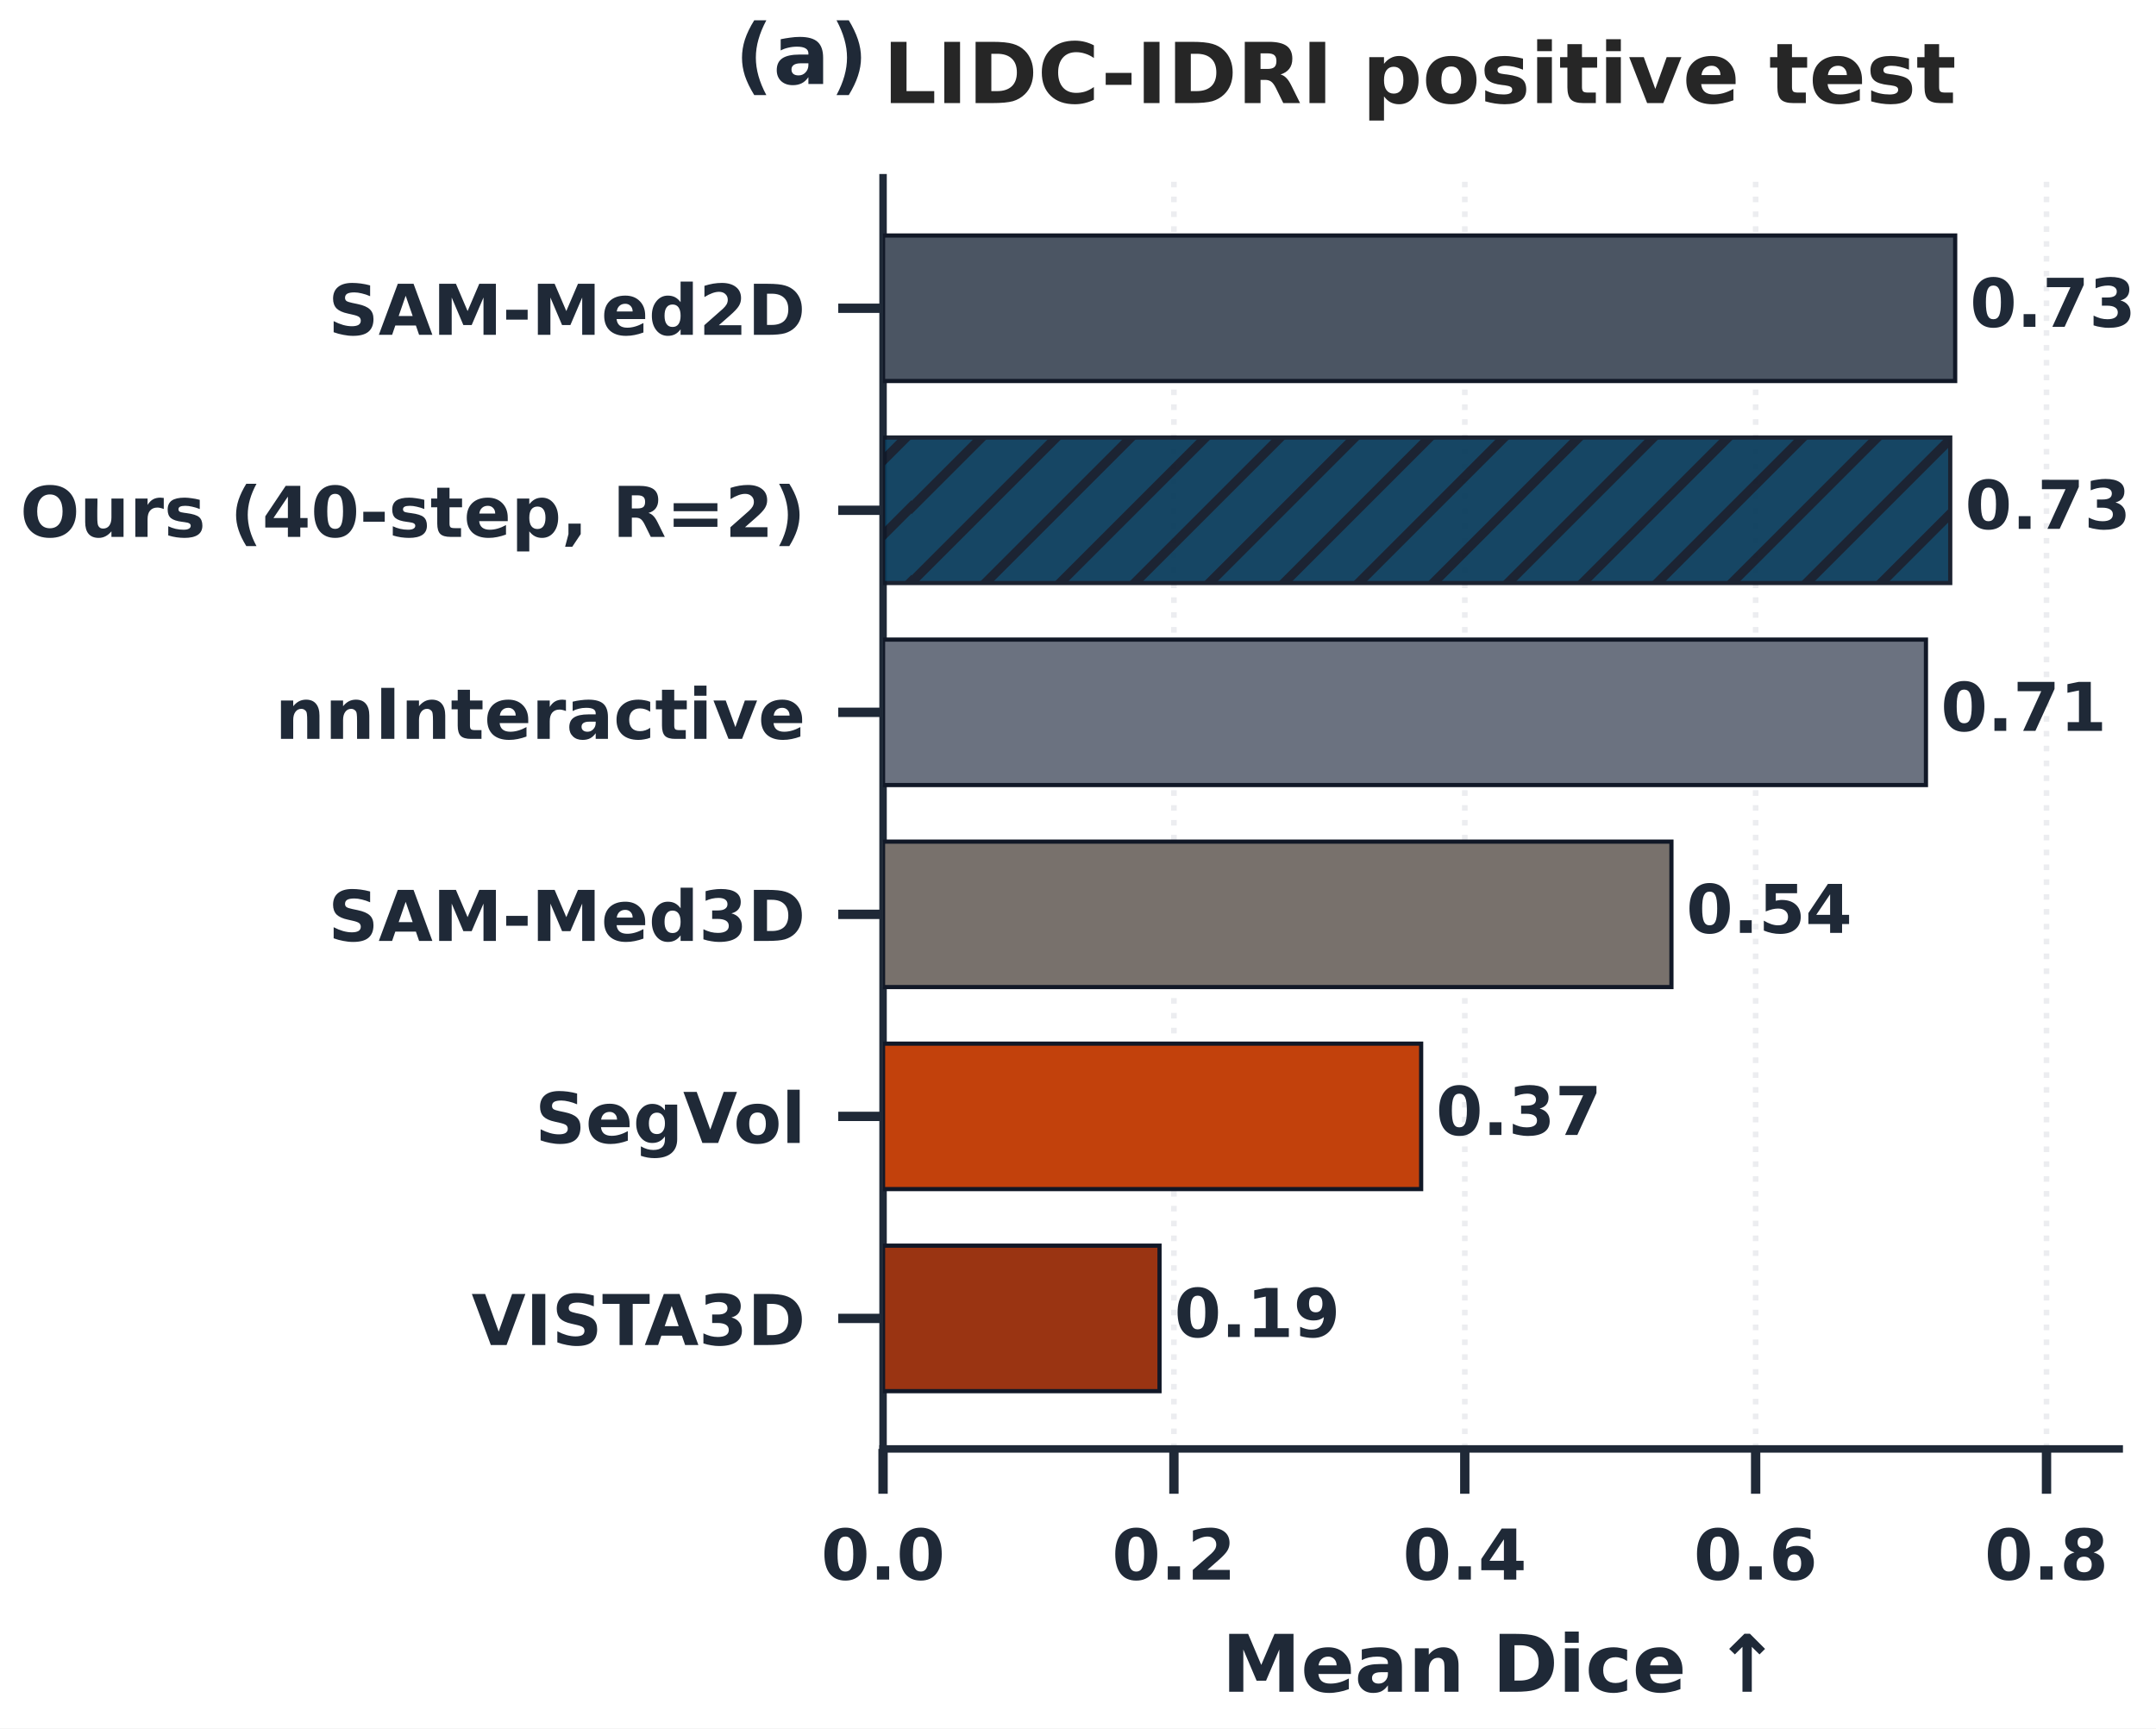
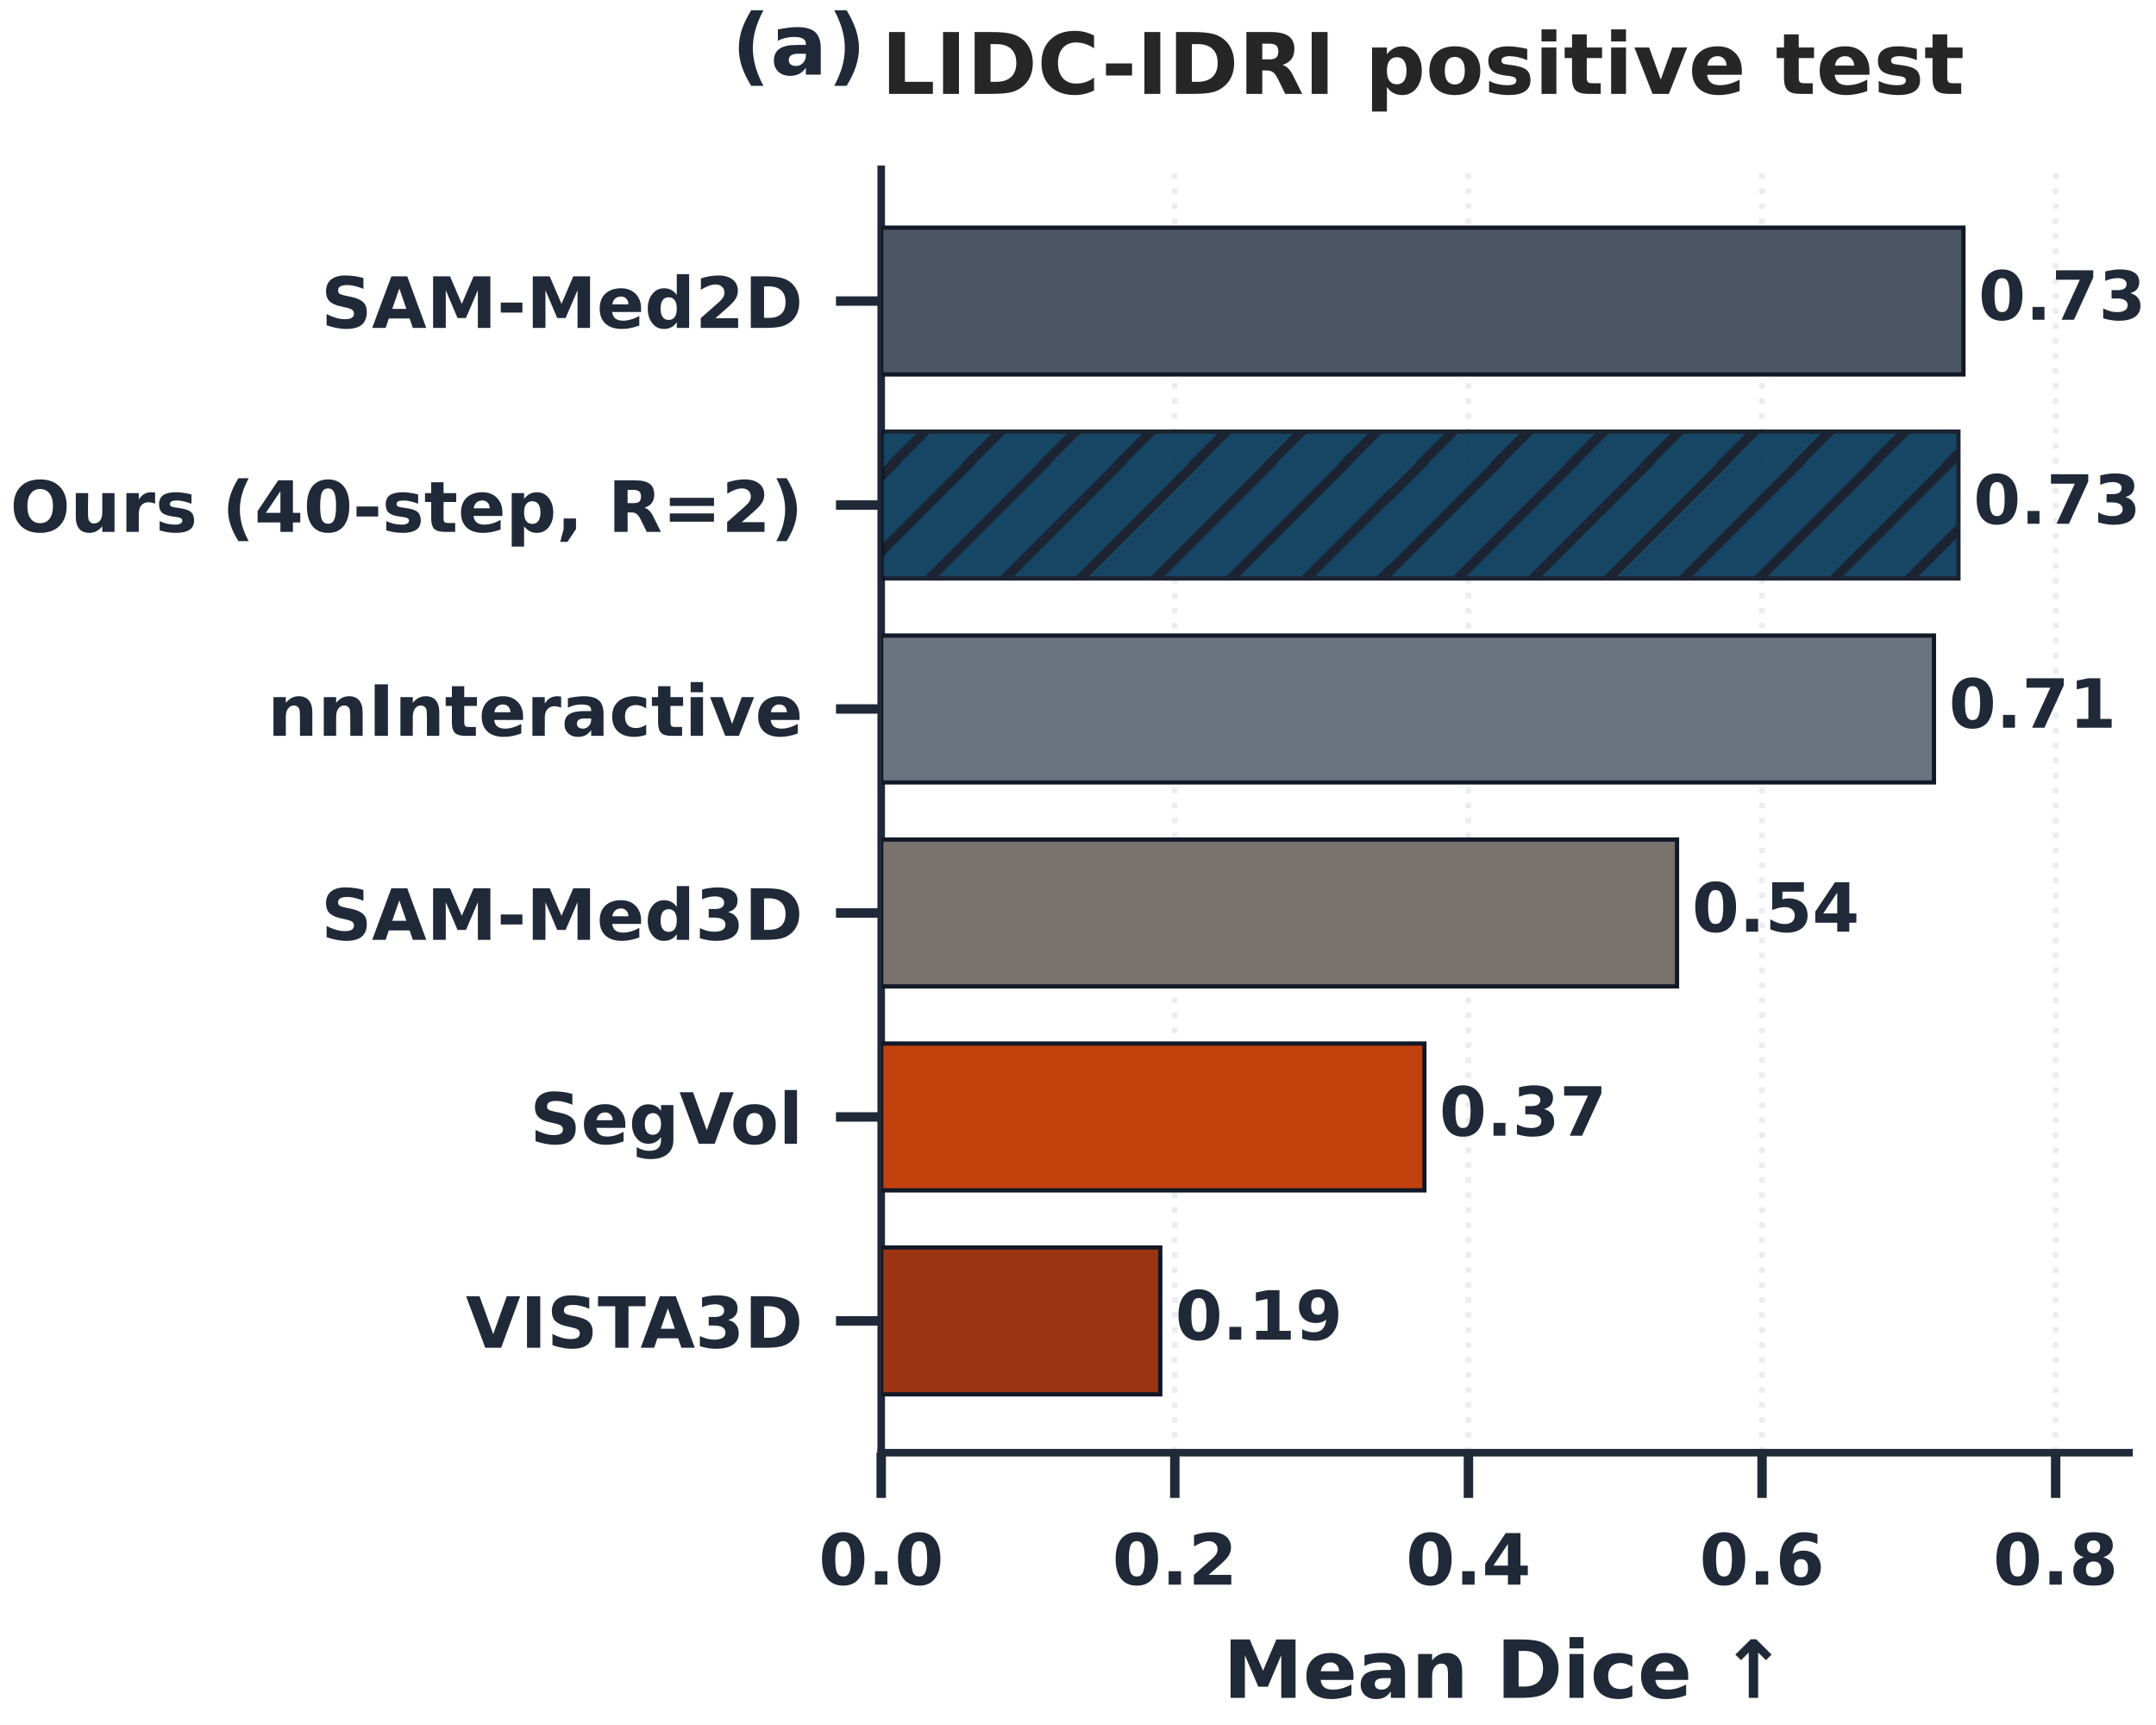
- <svg xmlns="http://www.w3.org/2000/svg" xmlns:xlink="http://www.w3.org/1999/xlink" width="230.956pt" height="185.167pt" viewBox="0 0 230.956 185.167" version="1.1">
+ <svg xmlns="http://www.w3.org/2000/svg" xmlns:xlink="http://www.w3.org/1999/xlink" width="228.796pt" height="183.007pt" viewBox="0 0 228.796 183.007" version="1.1">
  <defs>
    <style type="text/css">*{stroke-linejoin: round; stroke-linecap: butt}</style>
  </defs>
  <g id="figure_1">
    <g id="patch_1">
-       <path d="M 0 185.167  L 230.956 185.167  L 230.956 0  L 0 0  z " style="fill: #ffffff" />
+       <path d="M 0 183.007  L 228.796 183.007  L 228.796 0  L 0 0  z " style="fill: #ffffff" />
    </g>
    <g id="axes_1">
      <g id="patch_2">
-         <path d="M 94.595 155.222  L 227.016 155.222  L 227.016 19.041  L 94.595 19.041  z " style="fill: #ffffff" />
+         <path d="M 93.515 154.142  L 225.936 154.142  L 225.936 17.961  L 93.515 17.961  z " style="fill: #ffffff" />
      </g>
      <g id="matplotlib.axis_1">
        <g id="xtick_1">
          <g id="line2d_1">
-             <path d="M 94.595 155.222  L 94.595 19.041  " clip-path="url(#pa0346aafed)" style="fill: none; stroke-dasharray: 0.6,0.99; stroke-dashoffset: 0; stroke: #e5e7eb; stroke-opacity: 0.75; stroke-width: 0.6" />
+             <path d="M 93.515 154.142  L 93.515 17.961  " clip-path="url(#pf84f2f2082)" style="fill: none; stroke-dasharray: 0.6,0.99; stroke-dashoffset: 0; stroke: #e5e7eb; stroke-opacity: 0.75; stroke-width: 0.6" />
          </g>
          <g id="line2d_2">
            <defs>
-               <path id="m8446794665" d="M 0 0  L 0 4.8  " style="stroke: #1f2937" />
+               <path id="m49feb7d5a1" d="M 0 0  L 0 4.8  " style="stroke: #1f2937" />
            </defs>
            <g>
-               <use xlink:href="#m8446794665" x="94.595" y="155.222" style="fill: #1f2937; stroke: #1f2937" />
+               <use xlink:href="#m49feb7d5a1" x="93.515" y="154.142" style="fill: #1f2937; stroke: #1f2937" />
            </g>
          </g>
          <g id="text_1">
-             <text style="fill: #1f2937; font: 700 7.5px 'DejaVu Sans'; text-anchor: middle" x="94.595" y="169.221" transform="rotate(-0 94.59477 169.221)">0.0</text>
+             <text style="fill: #1f2937; font: 700 7.5px 'DejaVu Sans'; text-anchor: middle" x="93.515" y="168.141" transform="rotate(-0 93.51477 168.141)">0.0</text>
          </g>
        </g>
        <g id="xtick_2">
          <g id="line2d_3">
-             <path d="M 125.753 155.222  L 125.753 19.041  " clip-path="url(#pa0346aafed)" style="fill: none; stroke-dasharray: 0.6,0.99; stroke-dashoffset: 0; stroke: #e5e7eb; stroke-opacity: 0.75; stroke-width: 0.6" />
+             <path d="M 124.673 154.142  L 124.673 17.961  " clip-path="url(#pf84f2f2082)" style="fill: none; stroke-dasharray: 0.6,0.99; stroke-dashoffset: 0; stroke: #e5e7eb; stroke-opacity: 0.75; stroke-width: 0.6" />
          </g>
          <g id="line2d_4">
            <g>
-               <use xlink:href="#m8446794665" x="125.753" y="155.222" style="fill: #1f2937; stroke: #1f2937" />
+               <use xlink:href="#m49feb7d5a1" x="124.673" y="154.142" style="fill: #1f2937; stroke: #1f2937" />
            </g>
          </g>
          <g id="text_2">
-             <text style="fill: #1f2937; font: 700 7.5px 'DejaVu Sans'; text-anchor: middle" x="125.753" y="169.221" transform="rotate(-0 125.7527 169.221)">0.2</text>
+             <text style="fill: #1f2937; font: 700 7.5px 'DejaVu Sans'; text-anchor: middle" x="124.673" y="168.141" transform="rotate(-0 124.6727 168.141)">0.2</text>
          </g>
        </g>
        <g id="xtick_3">
          <g id="line2d_5">
-             <path d="M 156.911 155.222  L 156.911 19.041  " clip-path="url(#pa0346aafed)" style="fill: none; stroke-dasharray: 0.6,0.99; stroke-dashoffset: 0; stroke: #e5e7eb; stroke-opacity: 0.75; stroke-width: 0.6" />
+             <path d="M 155.831 154.142  L 155.831 17.961  " clip-path="url(#pf84f2f2082)" style="fill: none; stroke-dasharray: 0.6,0.99; stroke-dashoffset: 0; stroke: #e5e7eb; stroke-opacity: 0.75; stroke-width: 0.6" />
          </g>
          <g id="line2d_6">
            <g>
-               <use xlink:href="#m8446794665" x="156.911" y="155.222" style="fill: #1f2937; stroke: #1f2937" />
+               <use xlink:href="#m49feb7d5a1" x="155.831" y="154.142" style="fill: #1f2937; stroke: #1f2937" />
            </g>
          </g>
          <g id="text_3">
-             <text style="fill: #1f2937; font: 700 7.5px 'DejaVu Sans'; text-anchor: middle" x="156.911" y="169.221" transform="rotate(-0 156.9107 169.221)">0.4</text>
+             <text style="fill: #1f2937; font: 700 7.5px 'DejaVu Sans'; text-anchor: middle" x="155.831" y="168.141" transform="rotate(-0 155.8307 168.141)">0.4</text>
          </g>
        </g>
        <g id="xtick_4">
          <g id="line2d_7">
-             <path d="M 188.069 155.222  L 188.069 19.041  " clip-path="url(#pa0346aafed)" style="fill: none; stroke-dasharray: 0.6,0.99; stroke-dashoffset: 0; stroke: #e5e7eb; stroke-opacity: 0.75; stroke-width: 0.6" />
+             <path d="M 186.989 154.142  L 186.989 17.961  " clip-path="url(#pf84f2f2082)" style="fill: none; stroke-dasharray: 0.6,0.99; stroke-dashoffset: 0; stroke: #e5e7eb; stroke-opacity: 0.75; stroke-width: 0.6" />
          </g>
          <g id="line2d_8">
            <g>
-               <use xlink:href="#m8446794665" x="188.069" y="155.222" style="fill: #1f2937; stroke: #1f2937" />
+               <use xlink:href="#m49feb7d5a1" x="186.989" y="154.142" style="fill: #1f2937; stroke: #1f2937" />
            </g>
          </g>
          <g id="text_4">
-             <text style="fill: #1f2937; font: 700 7.5px 'DejaVu Sans'; text-anchor: middle" x="188.069" y="169.221" transform="rotate(-0 188.0687 169.221)">0.6</text>
+             <text style="fill: #1f2937; font: 700 7.5px 'DejaVu Sans'; text-anchor: middle" x="186.989" y="168.141" transform="rotate(-0 186.9887 168.141)">0.6</text>
          </g>
        </g>
        <g id="xtick_5">
          <g id="line2d_9">
-             <path d="M 219.227 155.222  L 219.227 19.041  " clip-path="url(#pa0346aafed)" style="fill: none; stroke-dasharray: 0.6,0.99; stroke-dashoffset: 0; stroke: #e5e7eb; stroke-opacity: 0.75; stroke-width: 0.6" />
+             <path d="M 218.147 154.142  L 218.147 17.961  " clip-path="url(#pf84f2f2082)" style="fill: none; stroke-dasharray: 0.6,0.99; stroke-dashoffset: 0; stroke: #e5e7eb; stroke-opacity: 0.75; stroke-width: 0.6" />
          </g>
          <g id="line2d_10">
            <g>
-               <use xlink:href="#m8446794665" x="219.227" y="155.222" style="fill: #1f2937; stroke: #1f2937" />
+               <use xlink:href="#m49feb7d5a1" x="218.147" y="154.142" style="fill: #1f2937; stroke: #1f2937" />
            </g>
          </g>
          <g id="text_5">
-             <text style="fill: #1f2937; font: 700 7.5px 'DejaVu Sans'; text-anchor: middle" x="219.227" y="169.221" transform="rotate(-0 219.2267 169.221)">0.8</text>
+             <text style="fill: #1f2937; font: 700 7.5px 'DejaVu Sans'; text-anchor: middle" x="218.147" y="168.141" transform="rotate(-0 218.1467 168.141)">0.8</text>
          </g>
        </g>
        <g id="text_6">
-           <text style="fill: #1f2937; font: 700 8.5px 'DejaVu Sans'; text-anchor: middle" x="160.805" y="181.239" transform="rotate(-0 160.8055 181.2394)">Mean Dice ↑</text>
+           <text style="fill: #1f2937; font: 700 8.5px 'DejaVu Sans'; text-anchor: middle" x="159.725" y="180.159" transform="rotate(-0 159.7255 180.1594)">Mean Dice ↑</text>
        </g>
      </g>
      <g id="matplotlib.axis_2">
        <g id="ytick_1">
          <g id="line2d_11">
            <defs>
-               <path id="m2259dca3d2" d="M 0 0  L -4.8 0  " style="stroke: #1f2937" />
+               <path id="m0f6aff28b1" d="M 0 0  L -4.8 0  " style="stroke: #1f2937" />
            </defs>
            <g>
-               <use xlink:href="#m2259dca3d2" x="94.595" y="141.24" style="fill: #1f2937; stroke: #1f2937" />
+               <use xlink:href="#m0f6aff28b1" x="93.515" y="140.16" style="fill: #1f2937; stroke: #1f2937" />
            </g>
          </g>
          <g id="text_7">
-             <text style="fill: #1f2937; font: 700 7.5px 'DejaVu Sans'; text-anchor: end" x="86.295" y="144.09" transform="rotate(-0 86.29477 144.0898)">VISTA3D</text>
+             <text style="fill: #1f2937; font: 700 7.5px 'DejaVu Sans'; text-anchor: end" x="85.215" y="143.01" transform="rotate(-0 85.21477 143.0098)">VISTA3D</text>
          </g>
        </g>
        <g id="ytick_2">
          <g id="line2d_12">
            <g>
-               <use xlink:href="#m2259dca3d2" x="94.595" y="119.597" style="fill: #1f2937; stroke: #1f2937" />
+               <use xlink:href="#m0f6aff28b1" x="93.515" y="118.517" style="fill: #1f2937; stroke: #1f2937" />
            </g>
          </g>
          <g id="text_8">
-             <text style="fill: #1f2937; font: 700 7.5px 'DejaVu Sans'; text-anchor: end" x="86.295" y="122.446" transform="rotate(-0 86.29477 122.4463)">SegVol</text>
+             <text style="fill: #1f2937; font: 700 7.5px 'DejaVu Sans'; text-anchor: end" x="85.215" y="121.366" transform="rotate(-0 85.21477 121.3663)">SegVol</text>
          </g>
        </g>
        <g id="ytick_3">
          <g id="line2d_13">
            <g>
-               <use xlink:href="#m2259dca3d2" x="94.595" y="97.953" style="fill: #1f2937; stroke: #1f2937" />
+               <use xlink:href="#m0f6aff28b1" x="93.515" y="96.873" style="fill: #1f2937; stroke: #1f2937" />
            </g>
          </g>
          <g id="text_9">
-             <text style="fill: #1f2937; font: 700 7.5px 'DejaVu Sans'; text-anchor: end" x="86.295" y="100.803" transform="rotate(-0 86.29477 100.8028)">SAM-Med3D</text>
+             <text style="fill: #1f2937; font: 700 7.5px 'DejaVu Sans'; text-anchor: end" x="85.215" y="99.723" transform="rotate(-0 85.21477 99.72283)">SAM-Med3D</text>
          </g>
        </g>
        <g id="ytick_4">
          <g id="line2d_14">
            <g>
-               <use xlink:href="#m2259dca3d2" x="94.595" y="76.31" style="fill: #1f2937; stroke: #1f2937" />
+               <use xlink:href="#m0f6aff28b1" x="93.515" y="75.23" style="fill: #1f2937; stroke: #1f2937" />
            </g>
          </g>
          <g id="text_10">
-             <text style="fill: #1f2937; font: 700 7.5px 'DejaVu Sans'; text-anchor: end" x="86.295" y="79.159" transform="rotate(-0 86.29477 79.15932)">nnInteractive</text>
+             <text style="fill: #1f2937; font: 700 7.5px 'DejaVu Sans'; text-anchor: end" x="85.215" y="78.079" transform="rotate(-0 85.21477 78.07931)">nnInteractive</text>
          </g>
        </g>
        <g id="ytick_5">
          <g id="line2d_15">
            <g>
-               <use xlink:href="#m2259dca3d2" x="94.595" y="54.666" style="fill: #1f2937; stroke: #1f2937" />
+               <use xlink:href="#m0f6aff28b1" x="93.515" y="53.586" style="fill: #1f2937; stroke: #1f2937" />
            </g>
          </g>
          <g id="text_11">
-             <text style="fill: #1f2937; font: 700 7.5px 'DejaVu Sans'; text-anchor: end" x="86.295" y="57.516" transform="rotate(-0 86.29477 57.5158)">Ours (40-step, R=2)</text>
+             <text style="fill: #1f2937; font: 700 7.5px 'DejaVu Sans'; text-anchor: end" x="85.215" y="56.436" transform="rotate(-0 85.21477 56.4358)">Ours (40-step, R=2)</text>
          </g>
        </g>
        <g id="ytick_6">
          <g id="line2d_16">
            <g>
-               <use xlink:href="#m2259dca3d2" x="94.595" y="33.023" style="fill: #1f2937; stroke: #1f2937" />
+               <use xlink:href="#m0f6aff28b1" x="93.515" y="31.943" style="fill: #1f2937; stroke: #1f2937" />
            </g>
          </g>
          <g id="text_12">
-             <text style="fill: #1f2937; font: 700 7.5px 'DejaVu Sans'; text-anchor: end" x="86.295" y="35.872" transform="rotate(-0 86.29477 35.87229)">SAM-Med2D</text>
+             <text style="fill: #1f2937; font: 700 7.5px 'DejaVu Sans'; text-anchor: end" x="85.215" y="34.792" transform="rotate(-0 85.21477 34.79229)">SAM-Med2D</text>
          </g>
        </g>
      </g>
      <g id="patch_3">
-         <path d="M 94.595 155.222  L 94.595 19.041  " style="fill: none; stroke: #1f2937; stroke-width: 0.8; stroke-linejoin: miter; stroke-linecap: square" />
+         <path d="M 93.515 154.142  L 93.515 17.961  " style="fill: none; stroke: #1f2937; stroke-width: 0.8; stroke-linejoin: miter; stroke-linecap: square" />
      </g>
      <g id="patch_4">
-         <path d="M 94.595 155.222  L 227.016 155.222  " style="fill: none; stroke: #1f2937; stroke-width: 0.8; stroke-linejoin: miter; stroke-linecap: square" />
+         <path d="M 93.515 154.142  L 225.936 154.142  " style="fill: none; stroke: #1f2937; stroke-width: 0.8; stroke-linejoin: miter; stroke-linecap: square" />
      </g>
      <g id="patch_5">
-         <path d="M 94.595 149.032  L 124.21 149.032  L 124.21 133.449  L 94.595 133.449  z " clip-path="url(#pa0346aafed)" style="fill: #9a3412; stroke: #111827; stroke-width: 0.45; stroke-linejoin: miter" />
+         <path d="M 93.515 147.952  L 123.13 147.952  L 123.13 132.369  L 93.515 132.369  z " clip-path="url(#pf84f2f2082)" style="fill: #9a3412; stroke: #111827; stroke-width: 0.45; stroke-linejoin: miter" />
      </g>
      <g id="patch_6">
-         <path d="M 94.595 127.389  L 152.237 127.389  L 152.237 111.805  L 94.595 111.805  z " clip-path="url(#pa0346aafed)" style="fill: #c2410c; stroke: #111827; stroke-width: 0.45; stroke-linejoin: miter" />
+         <path d="M 93.515 126.309  L 151.157 126.309  L 151.157 110.725  L 93.515 110.725  z " clip-path="url(#pf84f2f2082)" style="fill: #c2410c; stroke: #111827; stroke-width: 0.45; stroke-linejoin: miter" />
      </g>
      <g id="patch_7">
-         <path d="M 94.595 105.745  L 179.048 105.745  L 179.048 90.162  L 94.595 90.162  z " clip-path="url(#pa0346aafed)" style="fill: #78716c; stroke: #111827; stroke-width: 0.45; stroke-linejoin: miter" />
+         <path d="M 93.515 104.665  L 177.968 104.665  L 177.968 89.082  L 93.515 89.082  z " clip-path="url(#pf84f2f2082)" style="fill: #78716c; stroke: #111827; stroke-width: 0.45; stroke-linejoin: miter" />
      </g>
      <g id="patch_8">
-         <path d="M 94.595 84.102  L 206.312 84.102  L 206.312 68.518  L 94.595 68.518  z " clip-path="url(#pa0346aafed)" style="fill: #6b7280; stroke: #111827; stroke-width: 0.45; stroke-linejoin: miter" />
+         <path d="M 93.515 83.022  L 205.232 83.022  L 205.232 67.438  L 93.515 67.438  z " clip-path="url(#pf84f2f2082)" style="fill: #6b7280; stroke: #111827; stroke-width: 0.45; stroke-linejoin: miter" />
      </g>
      <g id="patch_9">
-         <path d="M 94.595 62.458  L 208.913 62.458  L 208.913 46.875  L 94.595 46.875  z " clip-path="url(#pa0346aafed)" style="fill: url(#hce38ba5a02); opacity: 0.95; stroke: #111827; stroke-width: 0.45; stroke-linejoin: miter" />
+         <path d="M 93.515 61.378  L 207.833 61.378  L 207.833 45.795  L 93.515 45.795  z " clip-path="url(#pf84f2f2082)" style="fill: url(#hdc94dfd637); opacity: 0.95; stroke: #111827; stroke-width: 0.45; stroke-linejoin: miter" />
      </g>
      <g id="patch_10">
-         <path d="M 94.595 40.815  L 209.443 40.815  L 209.443 25.231  L 94.595 25.231  z " clip-path="url(#pa0346aafed)" style="fill: #4b5563; stroke: #111827; stroke-width: 0.45; stroke-linejoin: miter" />
+         <path d="M 93.515 39.735  L 208.363 39.735  L 208.363 24.151  L 93.515 24.151  z " clip-path="url(#pf84f2f2082)" style="fill: #4b5563; stroke: #111827; stroke-width: 0.45; stroke-linejoin: miter" />
      </g>
      <g id="text_13">
-         <text style="fill: #1f2937; font: 700 7.2px 'DejaVu Sans'; text-anchor: start" x="125.799" y="143.227" transform="rotate(-0 125.7995 143.2272)">0.19</text>
+         <text style="fill: #1f2937; font: 700 7.2px 'DejaVu Sans'; text-anchor: start" x="124.719" y="142.147" transform="rotate(-0 124.7195 142.1472)">0.19</text>
      </g>
      <g id="text_14">
-         <text style="fill: #1f2937; font: 700 7.2px 'DejaVu Sans'; text-anchor: start" x="153.826" y="121.584" transform="rotate(-0 153.8261 121.5837)">0.37</text>
+         <text style="fill: #1f2937; font: 700 7.2px 'DejaVu Sans'; text-anchor: start" x="152.746" y="120.504" transform="rotate(-0 152.7461 120.5037)">0.37</text>
      </g>
      <g id="text_15">
-         <text style="fill: #1f2937; font: 700 7.2px 'DejaVu Sans'; text-anchor: start" x="180.638" y="99.94" transform="rotate(-0 180.6375 99.94016)">0.54</text>
+         <text style="fill: #1f2937; font: 700 7.2px 'DejaVu Sans'; text-anchor: start" x="179.558" y="98.86" transform="rotate(-0 179.5575 98.86016)">0.54</text>
      </g>
      <g id="text_16">
-         <text style="fill: #1f2937; font: 700 7.2px 'DejaVu Sans'; text-anchor: start" x="207.901" y="78.297" transform="rotate(-0 207.9008 78.29665)">0.71</text>
+         <text style="fill: #1f2937; font: 700 7.2px 'DejaVu Sans'; text-anchor: start" x="206.821" y="77.217" transform="rotate(-0 206.8208 77.21665)">0.71</text>
      </g>
      <g id="text_17">
-         <text style="fill: #1f2937; font: 700 7.2px 'DejaVu Sans'; text-anchor: start" x="210.502" y="56.653" transform="rotate(-0 210.5025 56.65314)">0.73</text>
+         <text style="fill: #1f2937; font: 700 7.2px 'DejaVu Sans'; text-anchor: start" x="209.422" y="55.573" transform="rotate(-0 209.4225 55.57314)">0.73</text>
      </g>
      <g id="text_18">
-         <text style="fill: #1f2937; font: 700 7.2px 'DejaVu Sans'; text-anchor: start" x="211.032" y="35.01" transform="rotate(-0 211.0321 35.00963)">0.73</text>
+         <text style="fill: #1f2937; font: 700 7.2px 'DejaVu Sans'; text-anchor: start" x="209.952" y="33.93" transform="rotate(-0 209.9521 33.92963)">0.73</text>
      </g>
      <g id="text_19">
-         <text style="fill: #1f2937; font: 700 9px 'DejaVu Sans'; text-anchor: start" x="78.704" y="8.999" transform="rotate(-0 78.70419 8.998594)">(a)</text>
+         <text style="fill: #1f2937; font: 700 9px 'DejaVu Sans'; text-anchor: start" x="77.624" y="7.919" transform="rotate(-0 77.62419 7.918594)">(a)</text>
      </g>
      <g id="text_20">
-         <text style="fill: #262626; font: 700 9px 'DejaVu Sans'; text-anchor: start" x="94.595" y="11.041" transform="rotate(-0 94.59477 11.04117)">LIDC-IDRI positive test</text>
+         <text style="fill: #262626; font: 700 9px 'DejaVu Sans'; text-anchor: start" x="93.515" y="9.961" transform="rotate(-0 93.51477 9.961171)">LIDC-IDRI positive test</text>
      </g>
    </g>
  </g>
  <defs>
-     <clipPath id="pa0346aafed">
-       <rect x="94.595" y="19.041" width="132.421" height="136.181" />
+     <clipPath id="pf84f2f2082">
+       <rect x="93.515" y="17.961" width="132.421" height="136.181" />
    </clipPath>
  </defs>
  <defs>
-     <pattern id="hce38ba5a02" patternUnits="userSpaceOnUse" x="0" y="0" width="72" height="72">
+     <pattern id="hdc94dfd637" patternUnits="userSpaceOnUse" x="0" y="0" width="72" height="72">
      <rect x="0" y="0" width="73" height="73" fill="#0b3d5c" />
      <path d="M -36 36  L 36 -36  M -32 40  L 40 -32  M -28 44  L 44 -28  M -24 48  L 48 -24  M -20 52  L 52 -20  M -16 56  L 56 -16  M -12 60  L 60 -12  M -8 64  L 64 -8  M -4 68  L 68 -4  M 0 72  L 72 0  M 4 76  L 76 4  M 8 80  L 80 8  M 12 84  L 84 12  M 16 88  L 88 16  M 20 92  L 92 20  M 24 96  L 96 24  M 28 100  L 100 28  M 32 104  L 104 32  M 36 108  L 108 36  " style="fill: #111827; stroke: #111827; stroke-width: 1.0; stroke-linecap: butt; stroke-linejoin: miter; stroke-opacity: 0.95" />
    </pattern>
  </defs>
</svg>
